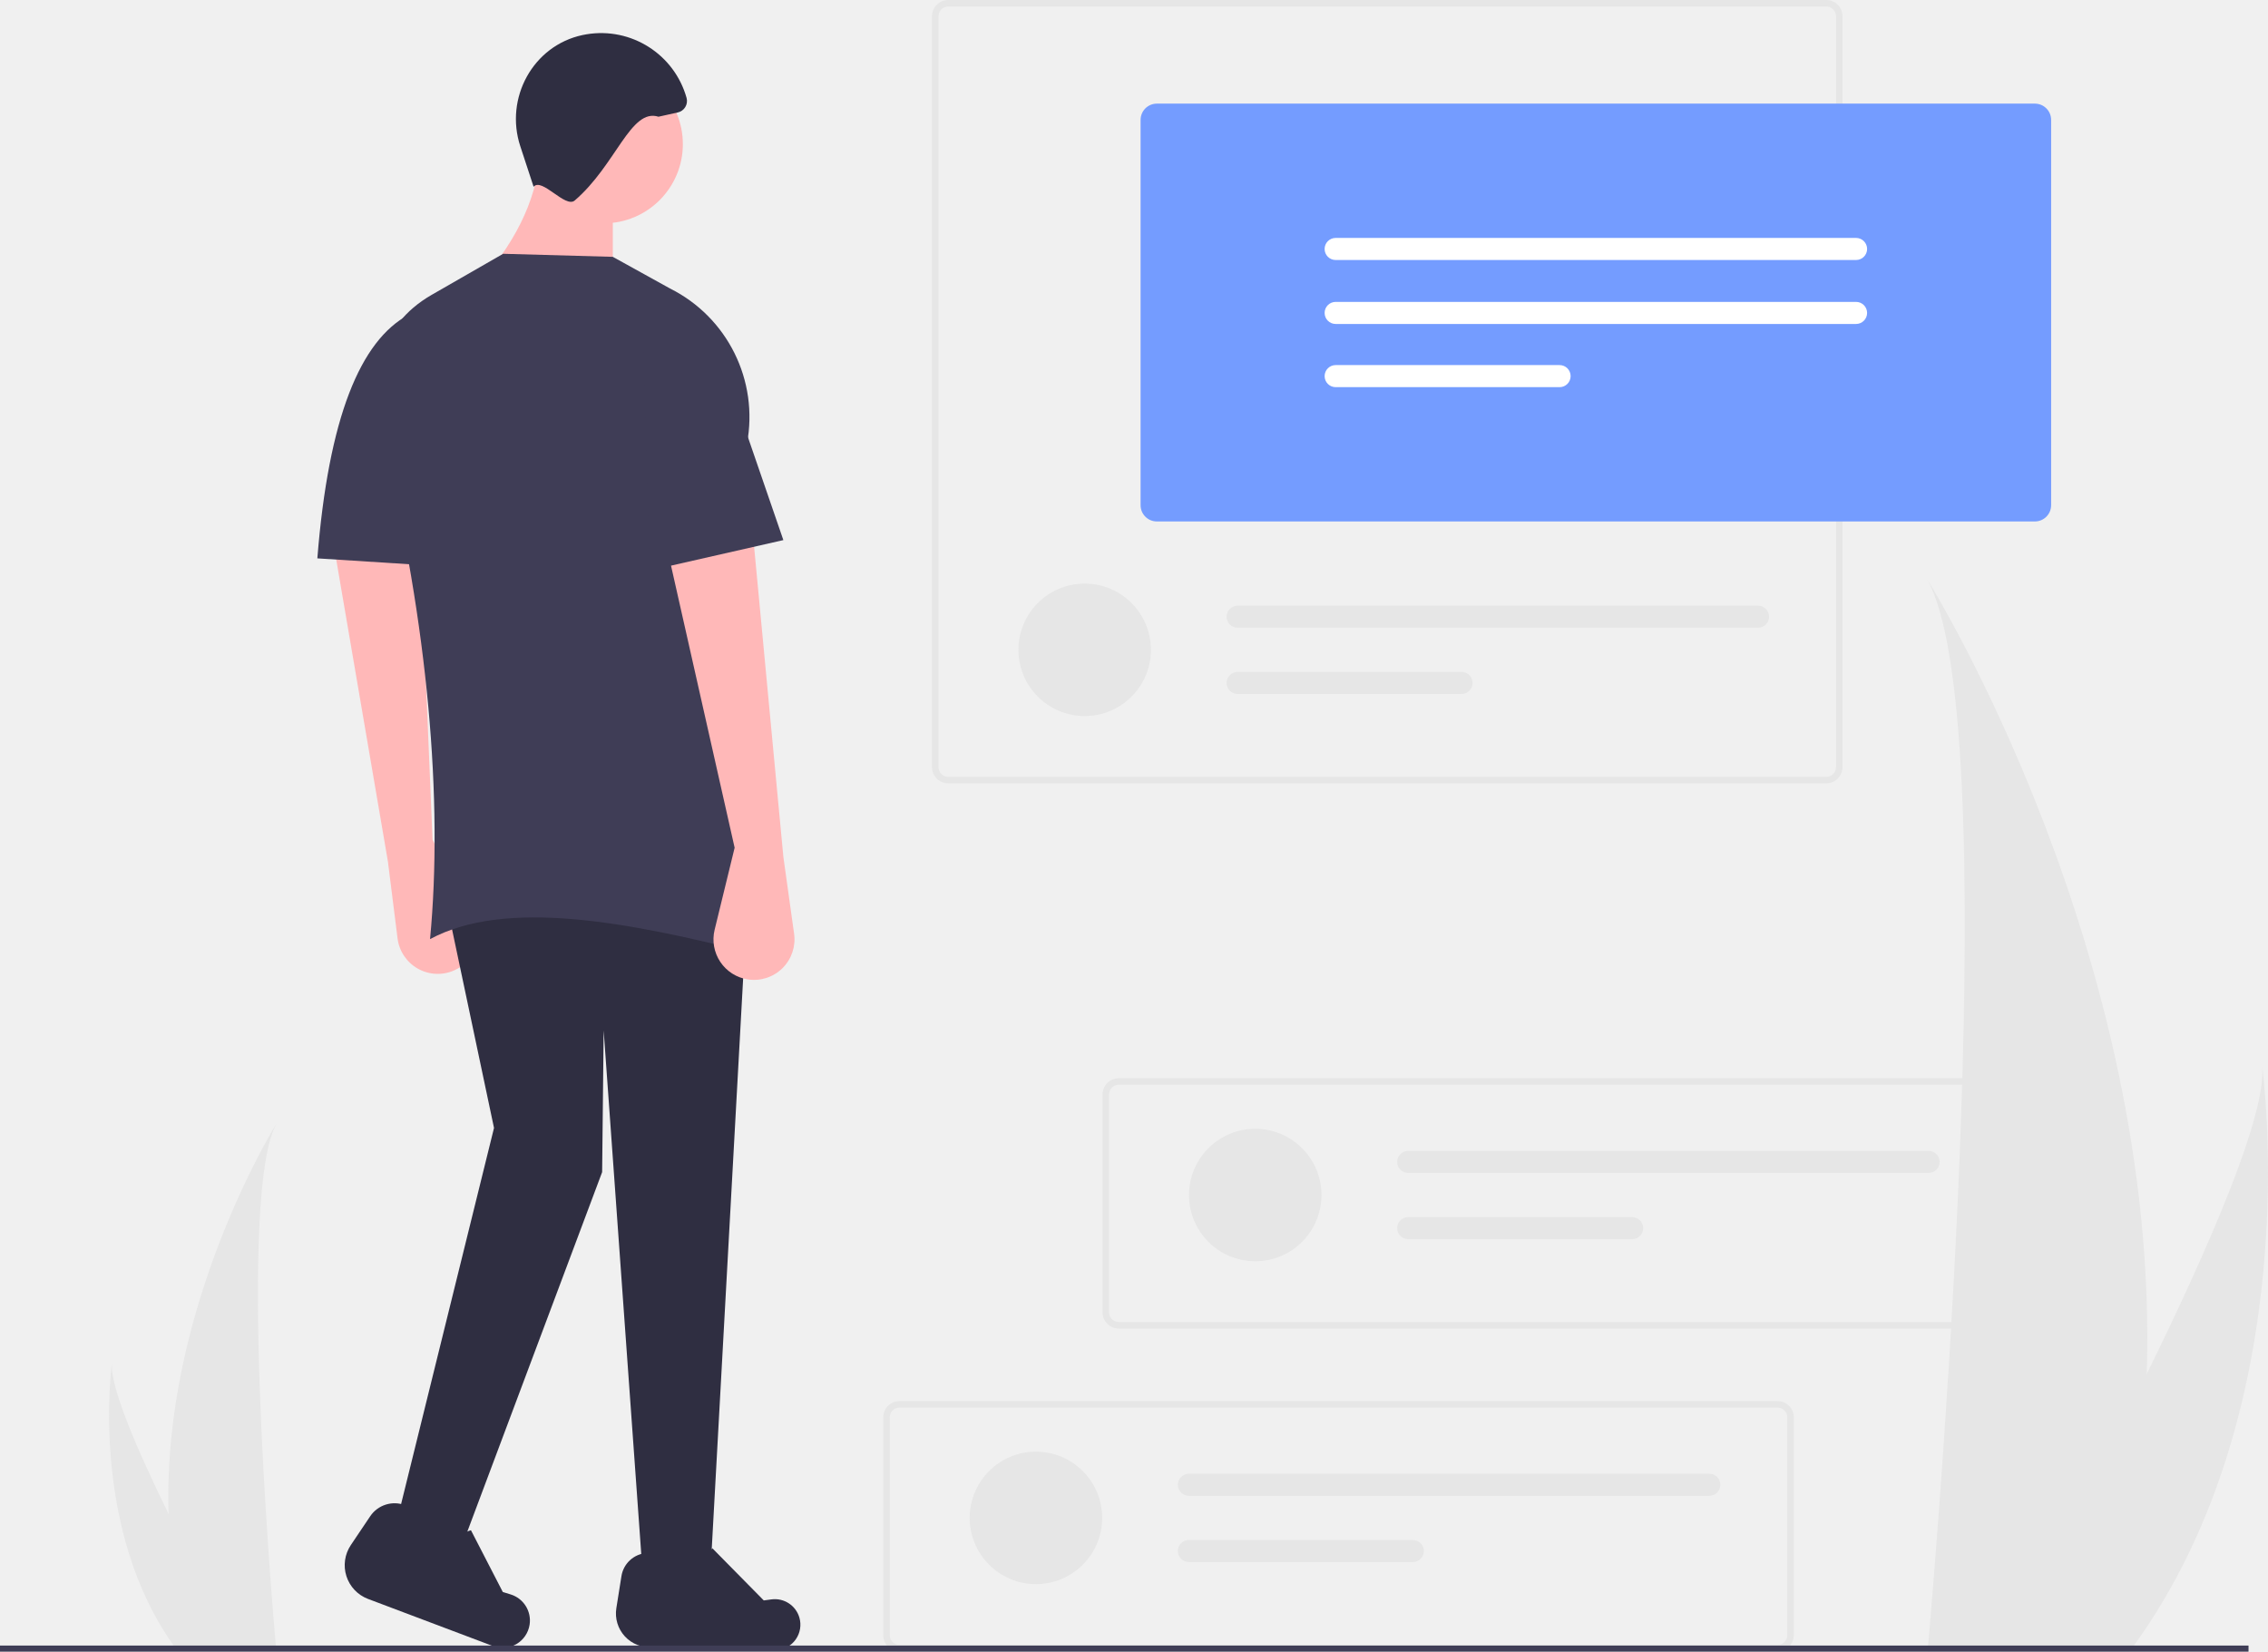
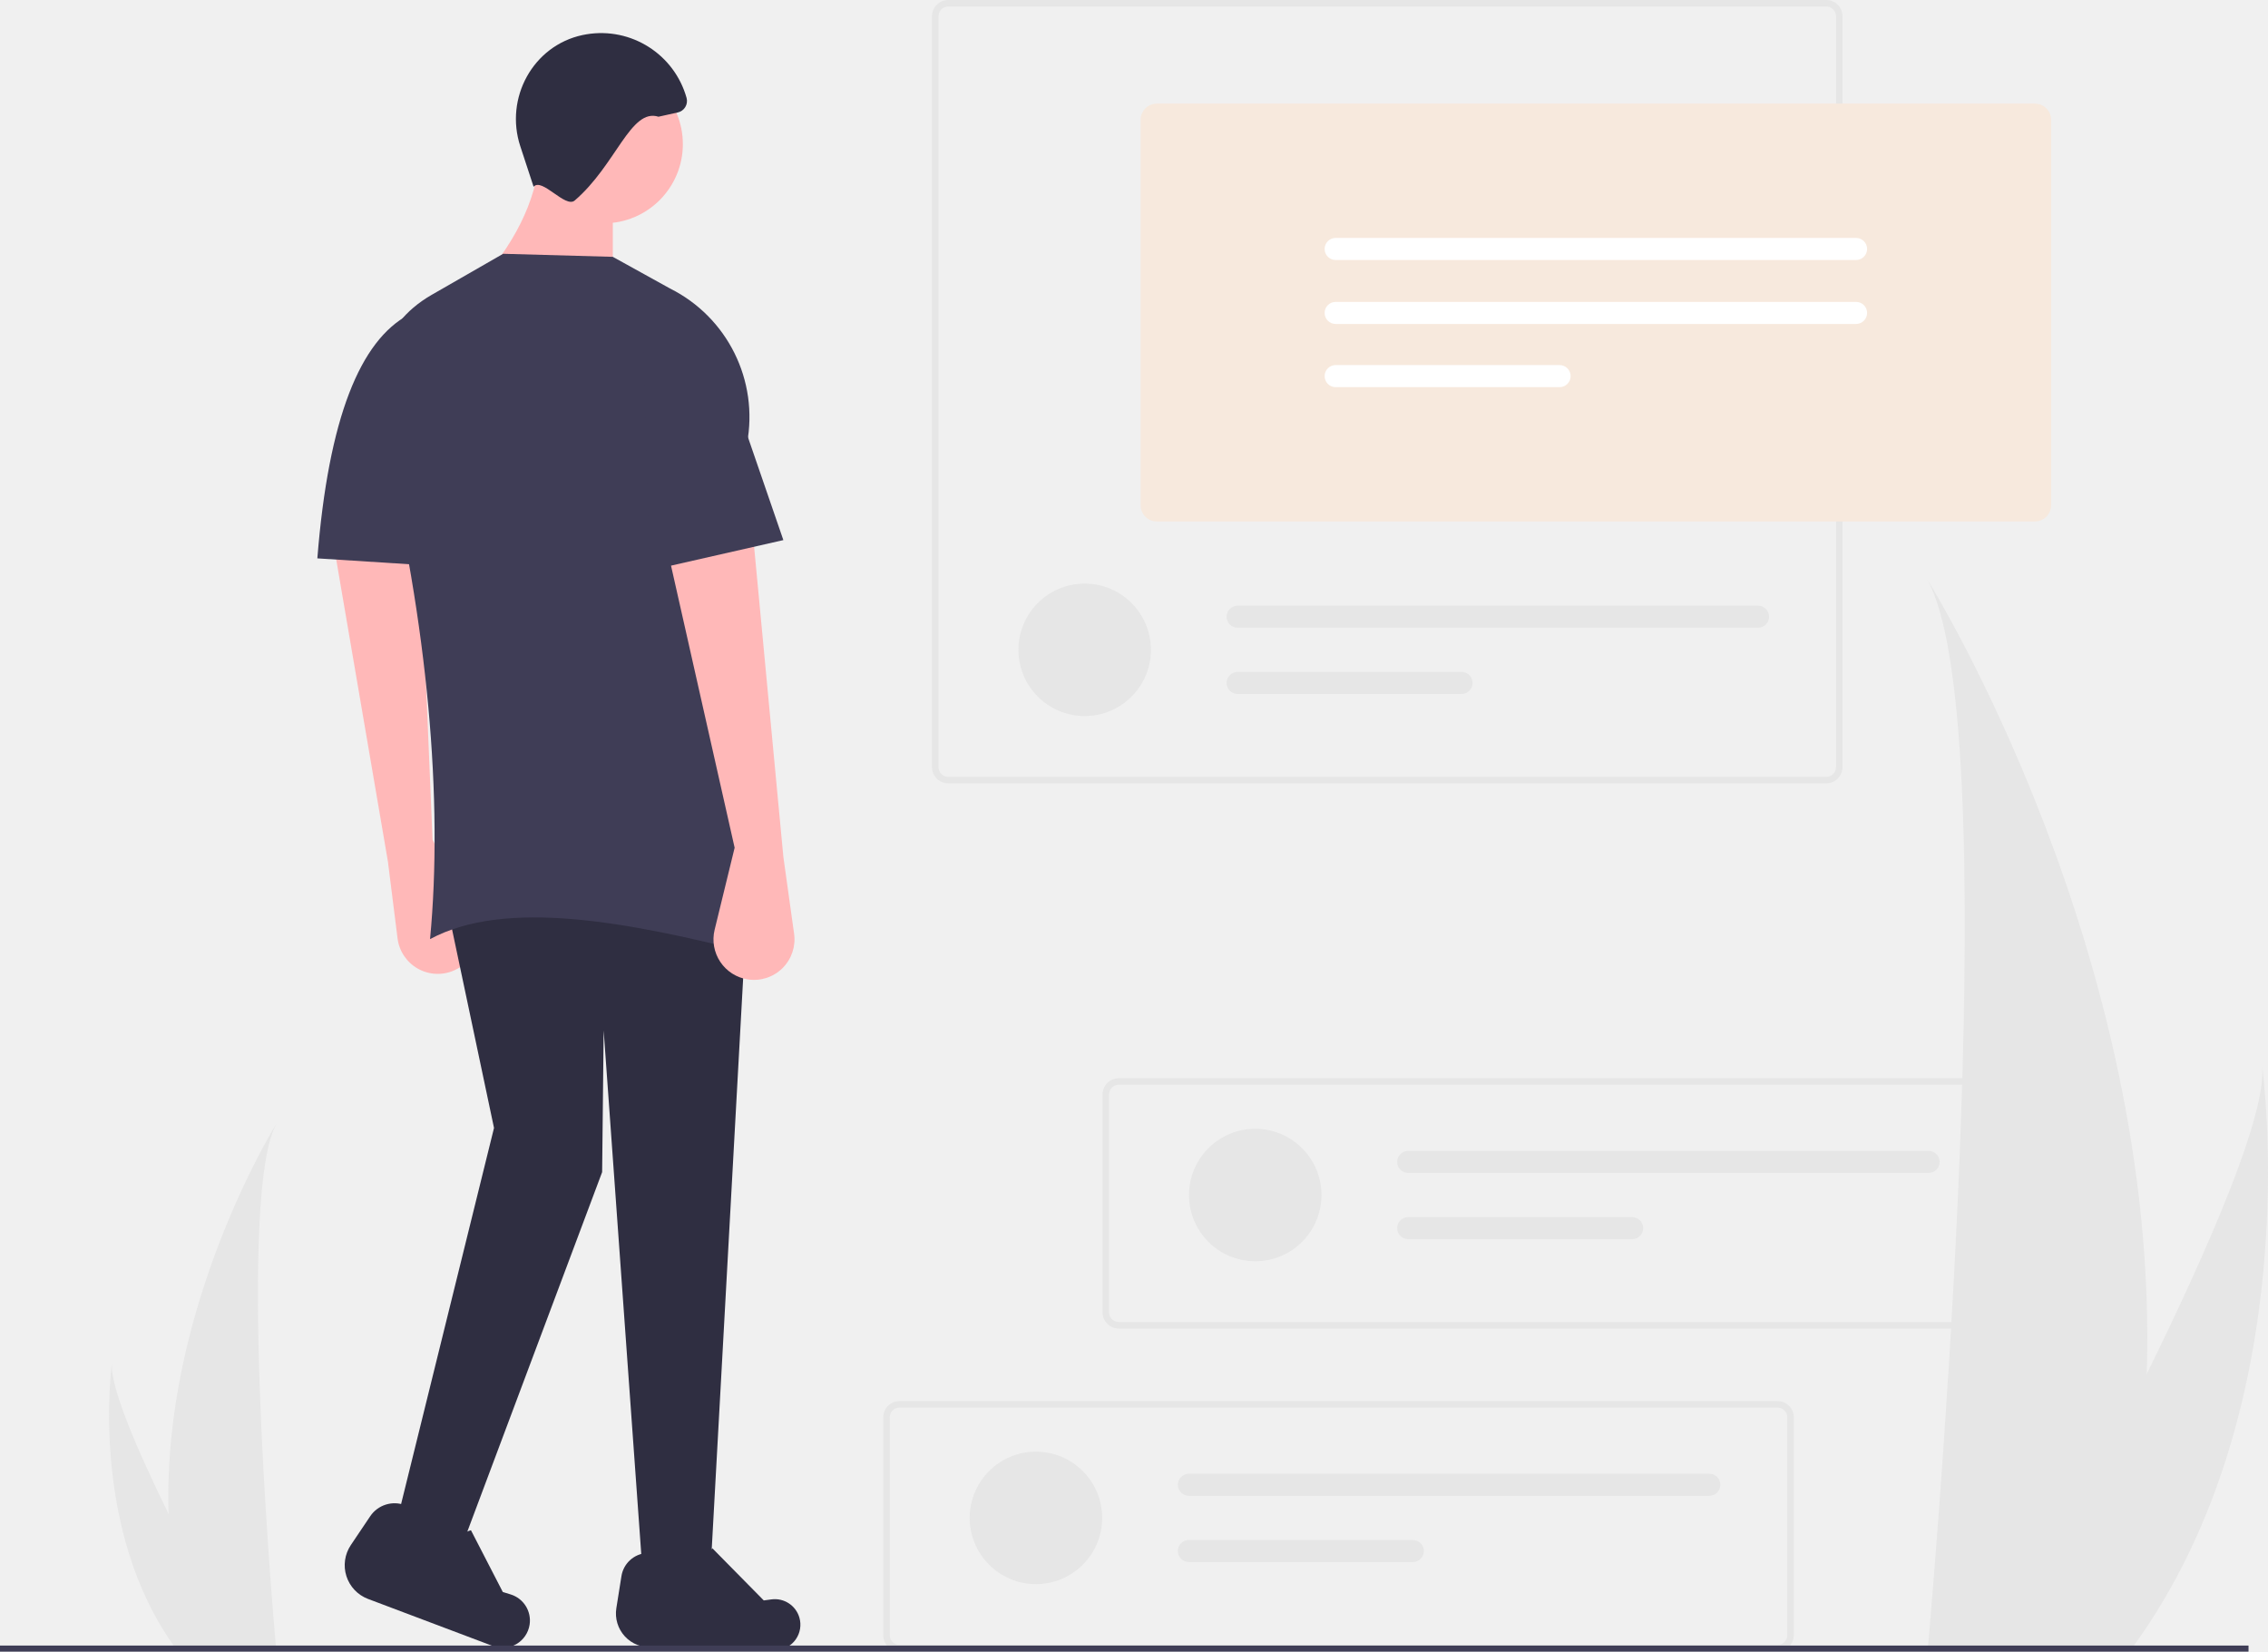
<svg xmlns="http://www.w3.org/2000/svg" id="b34a7ed3-b085-4444-bb69-8e8541180262" data-name="Layer 1" width="744.615" height="542.262" viewBox="0 0 744.615 542.262">
  <path d="M932.503,629.951a322.611,322.611,0,0,1-15.07,89.18c-.21.67-.43,1.33-.65,2h-56.24c.06-.6.12-1.27.18-2,3.75-43.11,25.37-305.49-.48-350.36C862.503,372.411,936.862,492.971,932.503,629.951Z" transform="translate(-227.6925 -178.8691)" fill="#e6e6e6" />
  <path d="M928.283,719.131c-.47.67-.96,1.34-1.46,2h-42.19c.32-.57.69-1.24,1.12-2,6.97-12.58,27.6-50.19,46.75-89.18,20.58-41.9,39.46-85.39,37.87-101.13C970.862,532.371,985.102,640.591,928.283,719.131Z" transform="translate(-227.6925 -178.8691)" fill="#e6e6e6" />
  <path d="M283.045,675.924a158.394,158.394,0,0,0,7.399,43.785c.103.329.211.653.319.982H318.375c-.029-.295-.059-.624-.088-.982-1.841-21.166-12.456-149.988.236-172.018C317.413,549.478,280.904,608.67,283.045,675.924Z" transform="translate(-227.6925 -178.8691)" fill="#e6e6e6" />
  <path d="M285.117,719.709c.231.329.471.658.717.982H306.548c-.157-.28-.339-.609-.55-.982-3.422-6.176-13.551-24.642-22.953-43.785-10.104-20.572-19.374-41.924-18.593-49.652C264.211,628.014,257.219,681.148,285.117,719.709Z" transform="translate(-227.6925 -178.8691)" fill="#e6e6e6" />
  <path d="M811.279,721.053H523.012a5.345,5.345,0,0,1-5.338-5.338V644.207a5.345,5.345,0,0,1,5.338-5.338H811.279a5.345,5.345,0,0,1,5.338,5.338v71.507A5.345,5.345,0,0,1,811.279,721.053ZM523.012,641.004a3.206,3.206,0,0,0-3.203,3.203v71.507a3.206,3.206,0,0,0,3.203,3.203H811.279a3.206,3.206,0,0,0,3.203-3.203V644.207a3.206,3.206,0,0,0-3.203-3.203Z" transform="translate(-227.6925 -178.8691)" fill="#e6e6e6" />
  <circle cx="340.11" cy="498.348" r="21.745" fill="#e6e6e6" />
  <path d="M618.024,662.72a3.624,3.624,0,0,0,0,7.248H788.88a3.624,3.624,0,1,0,0-7.248Z" transform="translate(-227.6925 -178.8691)" fill="#e6e6e6" />
  <path d="M618.024,684.466a3.624,3.624,0,0,0,0,7.248h73.52a3.624,3.624,0,1,0,0-7.248Z" transform="translate(-227.6925 -178.8691)" fill="#e6e6e6" />
  <path d="M883.279,615.053H595.012a5.345,5.345,0,0,1-5.338-5.338V538.207a5.345,5.345,0,0,1,5.338-5.338H883.279a5.345,5.345,0,0,1,5.338,5.338v71.507A5.345,5.345,0,0,1,883.279,615.053ZM595.012,535.004a3.206,3.206,0,0,0-3.203,3.203v71.507a3.206,3.206,0,0,0,3.203,3.203H883.279a3.206,3.206,0,0,0,3.203-3.203V538.207a3.206,3.206,0,0,0-3.203-3.203Z" transform="translate(-227.6925 -178.8691)" fill="#e6e6e6" />
  <circle cx="412.11" cy="392.348" r="21.745" fill="#e6e6e6" />
  <path d="M690.024,556.72a3.624,3.624,0,0,0,0,7.248H860.88a3.624,3.624,0,1,0,0-7.248Z" transform="translate(-227.6925 -178.8691)" fill="#e6e6e6" />
  <path d="M690.024,578.466a3.624,3.624,0,0,0,0,7.248h73.52a3.624,3.624,0,1,0,0-7.248Z" transform="translate(-227.6925 -178.8691)" fill="#e6e6e6" />
  <path d="M827.279,436.053H539.012a5.345,5.345,0,0,1-5.338-5.338V184.207a5.345,5.345,0,0,1,5.338-5.338H827.279a5.345,5.345,0,0,1,5.338,5.338V430.714A5.345,5.345,0,0,1,827.279,436.053ZM539.012,181.004a3.206,3.206,0,0,0-3.203,3.203V430.714a3.206,3.206,0,0,0,3.203,3.203H827.279a3.206,3.206,0,0,0,3.203-3.203V184.207a3.206,3.206,0,0,0-3.203-3.203Z" transform="translate(-227.6925 -178.8691)" fill="#e6e6e6" />
  <circle cx="356.11" cy="213.348" r="21.745" fill="#e6e6e6" />
  <path d="M634.024,377.72a3.624,3.624,0,0,0,0,7.248H804.88a3.624,3.624,0,1,0,0-7.248Z" transform="translate(-227.6925 -178.8691)" fill="#e6e6e6" />
  <path d="M634.024,399.466a3.624,3.624,0,0,0,0,7.248h73.52a3.624,3.624,0,1,0,0-7.248Z" transform="translate(-227.6925 -178.8691)" fill="#e6e6e6" />
  <path d="M355.039,461.662l3.178,25.301a13.301,13.301,0,0,0,18.603,10.495l0,0a13.301,13.301,0,0,0,6.248-18.562l-13.363-24.299-4.37-104.47-28.259,6.59Z" transform="translate(-227.6925 -178.8691)" fill="#ffb8b8" />
  <polygon points="233.19 517.322 211.19 519.322 198.19 338.322 197.69 384.822 149.69 512.822 130.69 497.822 162.19 370.322 147.19 299.322 245.19 299.322 233.19 517.322" fill="#2f2e41" />
  <path d="M482.698,720.652l-40.897-.999a11.082,11.082,0,0,1-11.755-12.794l1.676-10.53a9.012,9.012,0,0,1,8.257-7.572h0c6.98,7.224,14.2,6.157,21.612-1.546l16.859,17.103,2.518-.338a8.387,8.387,0,0,1,9.173,5.978h0A8.387,8.387,0,0,1,482.698,720.652Z" transform="translate(-227.6925 -178.8691)" fill="#2f2e41" />
  <path d="M389.543,719.3l-41.014-15.474a11.846,11.846,0,0,1-5.649-17.693l6.359-9.46a9.633,9.633,0,0,1,11.412-3.632h0c3.522,10.144,11.004,12.355,21.655,8.216l10.461,20.287,2.594.804a8.965,8.965,0,0,1,6.209,9.922v0A8.965,8.965,0,0,1,389.543,719.3Z" transform="translate(-227.6925 -178.8691)" fill="#2f2e41" />
  <circle cx="198.19" cy="47.322" r="26" fill="#ffb8b8" />
  <path d="M428.883,274.191l-45-1c12.365-13.68,19.876-27.951,21-43h24Z" transform="translate(-227.6925 -178.8691)" fill="#ffb8b8" />
  <path d="M475.883,492.191c-42.478-10.899-82.334-18.245-107-5,4.32-45.411-.677-103.379-15.499-163.965-4.814-19.679-1.549-37.411,15.999-47.535l23.5-13.5,36,1,18.783,10.392a47.16,47.16,0,0,1,25.254,50.977C462.827,377.667,468.281,434.985,475.883,492.191Z" transform="translate(-227.6925 -178.8691)" fill="#3f3d56" />
  <path d="M484.883,460.191l3.524,25.255a13.301,13.301,0,0,1-15.226,14.979h0A13.301,13.301,0,0,1,462.312,484.132l6.571-26.941-23-102,29-1Z" transform="translate(-227.6925 -178.8691)" fill="#ffb8b8" />
  <path d="M378.883,365.191l-47-3c3.672-46.236,14.122-71.511,30-80l17,20Z" transform="translate(-227.6925 -178.8691)" fill="#3f3d56" />
  <path d="M443.883,217.191c-9.16-2.93-13.914,15.852-27.5,27.5-3.088,2.648-10.794-7.676-13.5-4.5l-4.375-13.317c-5.191-15.8,4.163-33.023,20.427-36.495q.648-.138,1.307-.248h0a29.157,29.157,0,0,1,32.872,20.911,3.859,3.859,0,0,1-2.926,4.753Z" transform="translate(-227.6925 -178.8691)" fill="#2f2e41" />
  <polygon points="257.19 177.322 213.19 187.322 211.19 115.322 236.19 116.322 257.19 177.322" fill="#3f3d56" />
  <rect y="540.262" width="738.22" height="2" fill="#3f3d56" />
-   <path d="M895.768,350.074H607.501a5.345,5.345,0,0,1-5.338-5.338V218.229a5.345,5.345,0,0,1,5.338-5.338H895.768a5.345,5.345,0,0,1,5.338,5.338V344.736A5.345,5.345,0,0,1,895.768,350.074Z" transform="translate(-227.6925 -178.8691)" fill="#749cff" />
+   <path d="M895.768,350.074H607.501a5.345,5.345,0,0,1-5.338-5.338V218.229a5.345,5.345,0,0,1,5.338-5.338H895.768a5.345,5.345,0,0,1,5.338,5.338V344.736A5.345,5.345,0,0,1,895.768,350.074Z" transform="translate(-227.6925 -178.8691)" fill="#f7e9dd" />
  <path d="M666.206,256.985a3.624,3.624,0,1,0,0,7.248H837.063a3.624,3.624,0,0,0,0-7.248Z" transform="translate(-227.6925 -178.8691)" fill="#fff" />
  <path d="M666.206,277.985a3.624,3.624,0,1,0,0,7.248H837.063a3.624,3.624,0,0,0,0-7.248Z" transform="translate(-227.6925 -178.8691)" fill="#fff" />
  <path d="M666.206,298.731a3.624,3.624,0,1,0,0,7.248h73.52a3.624,3.624,0,1,0,0-7.248Z" transform="translate(-227.6925 -178.8691)" fill="#fff" />
</svg>
